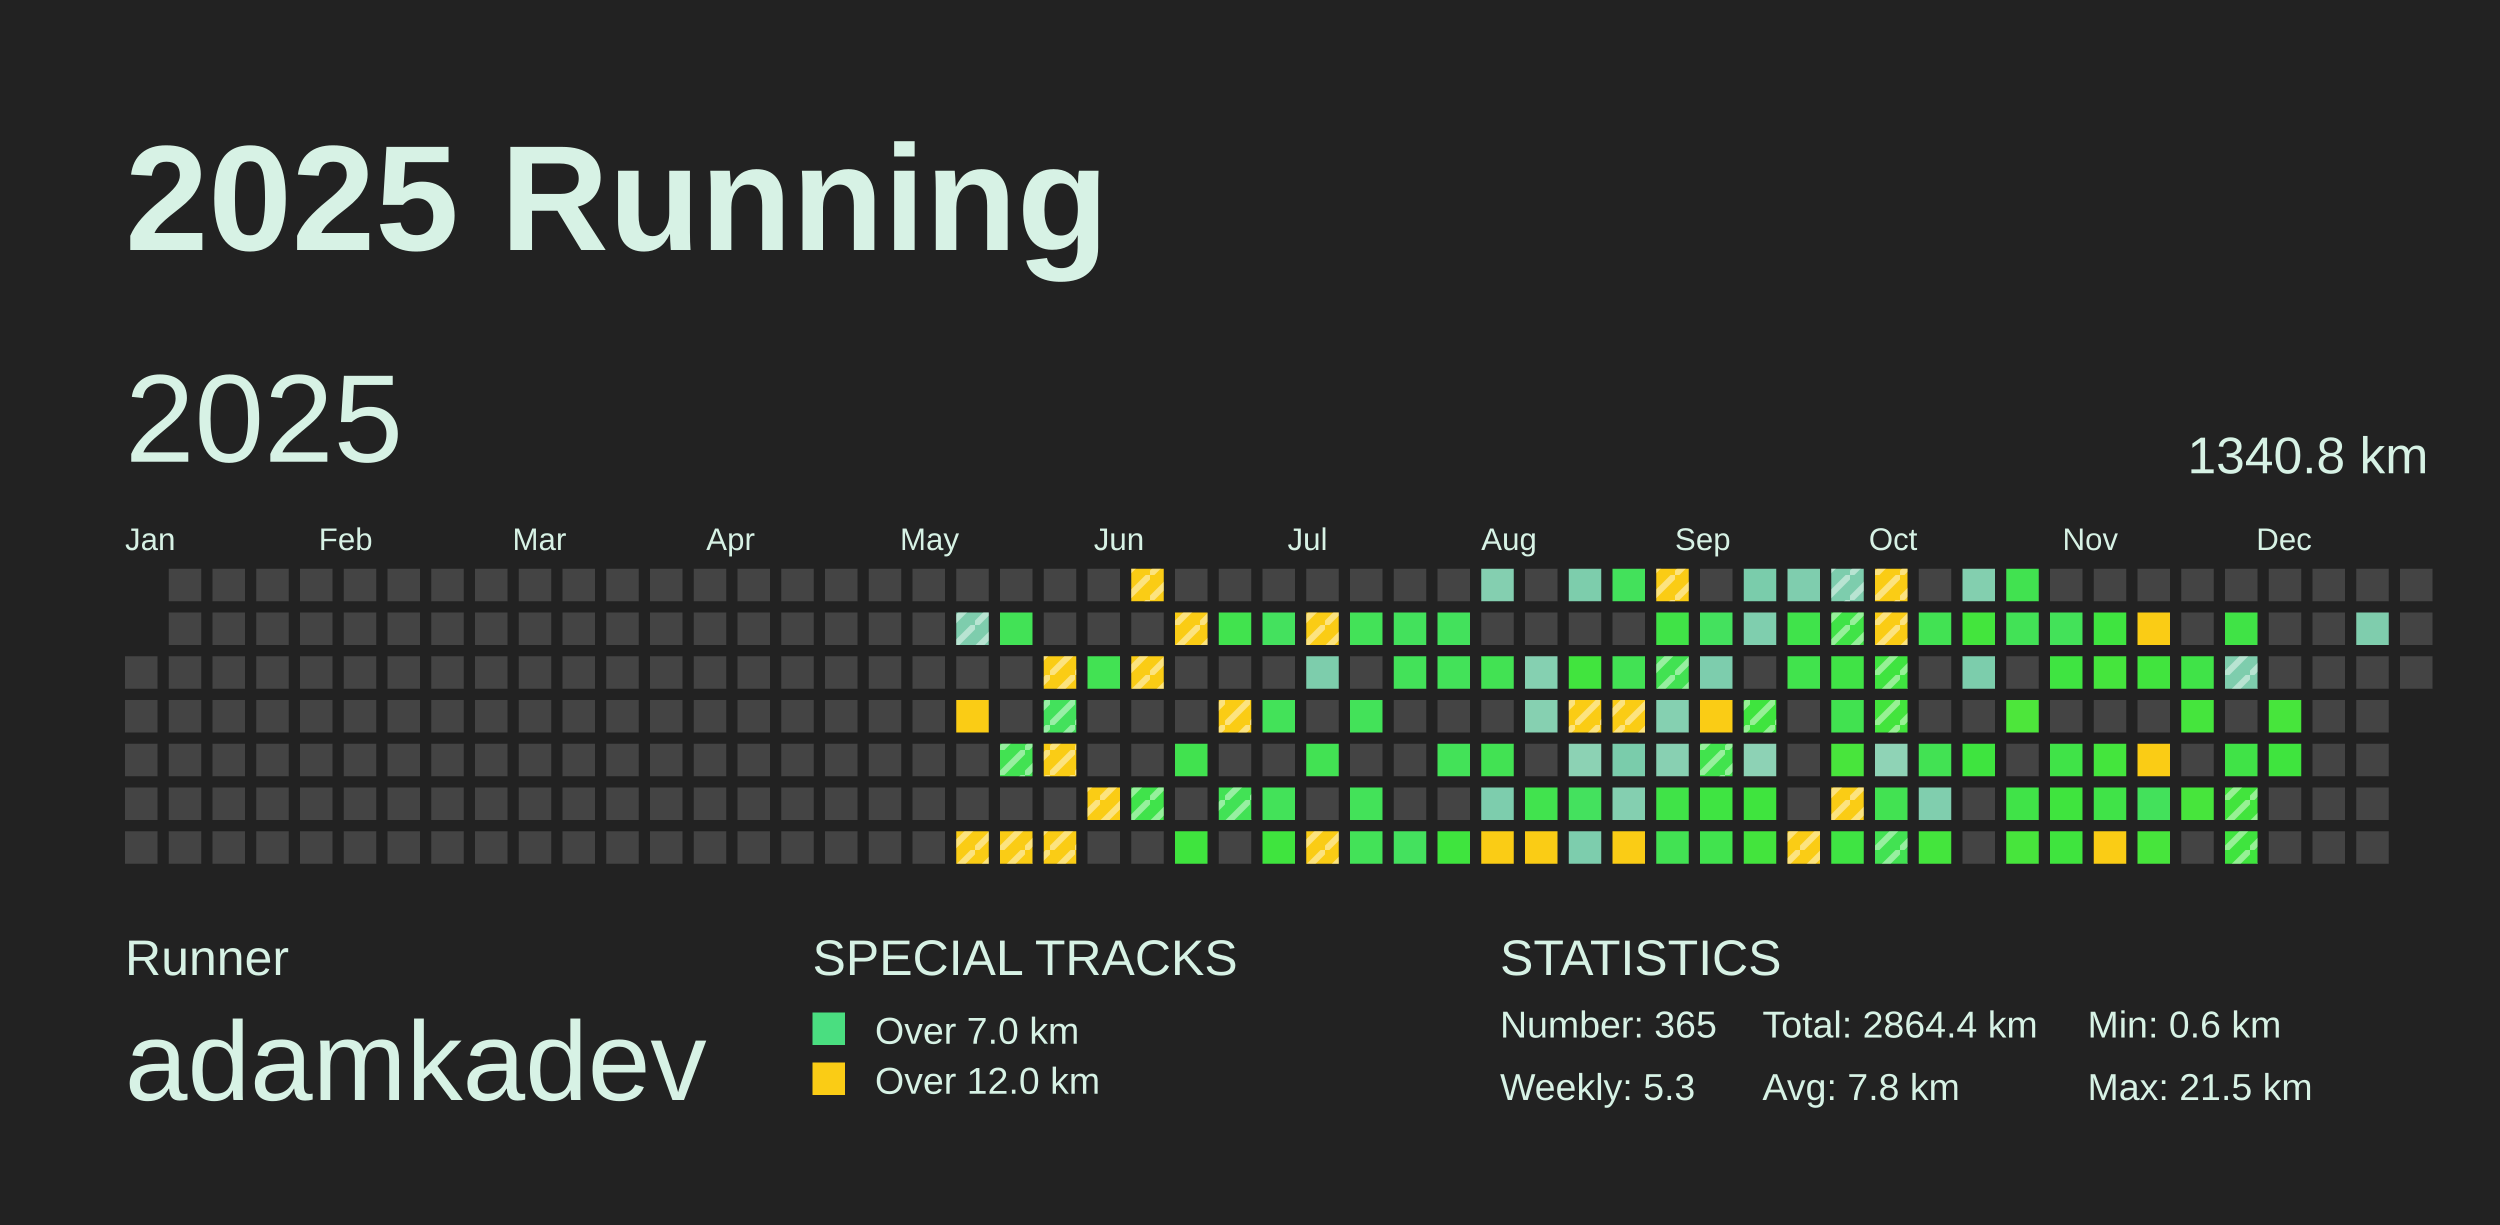
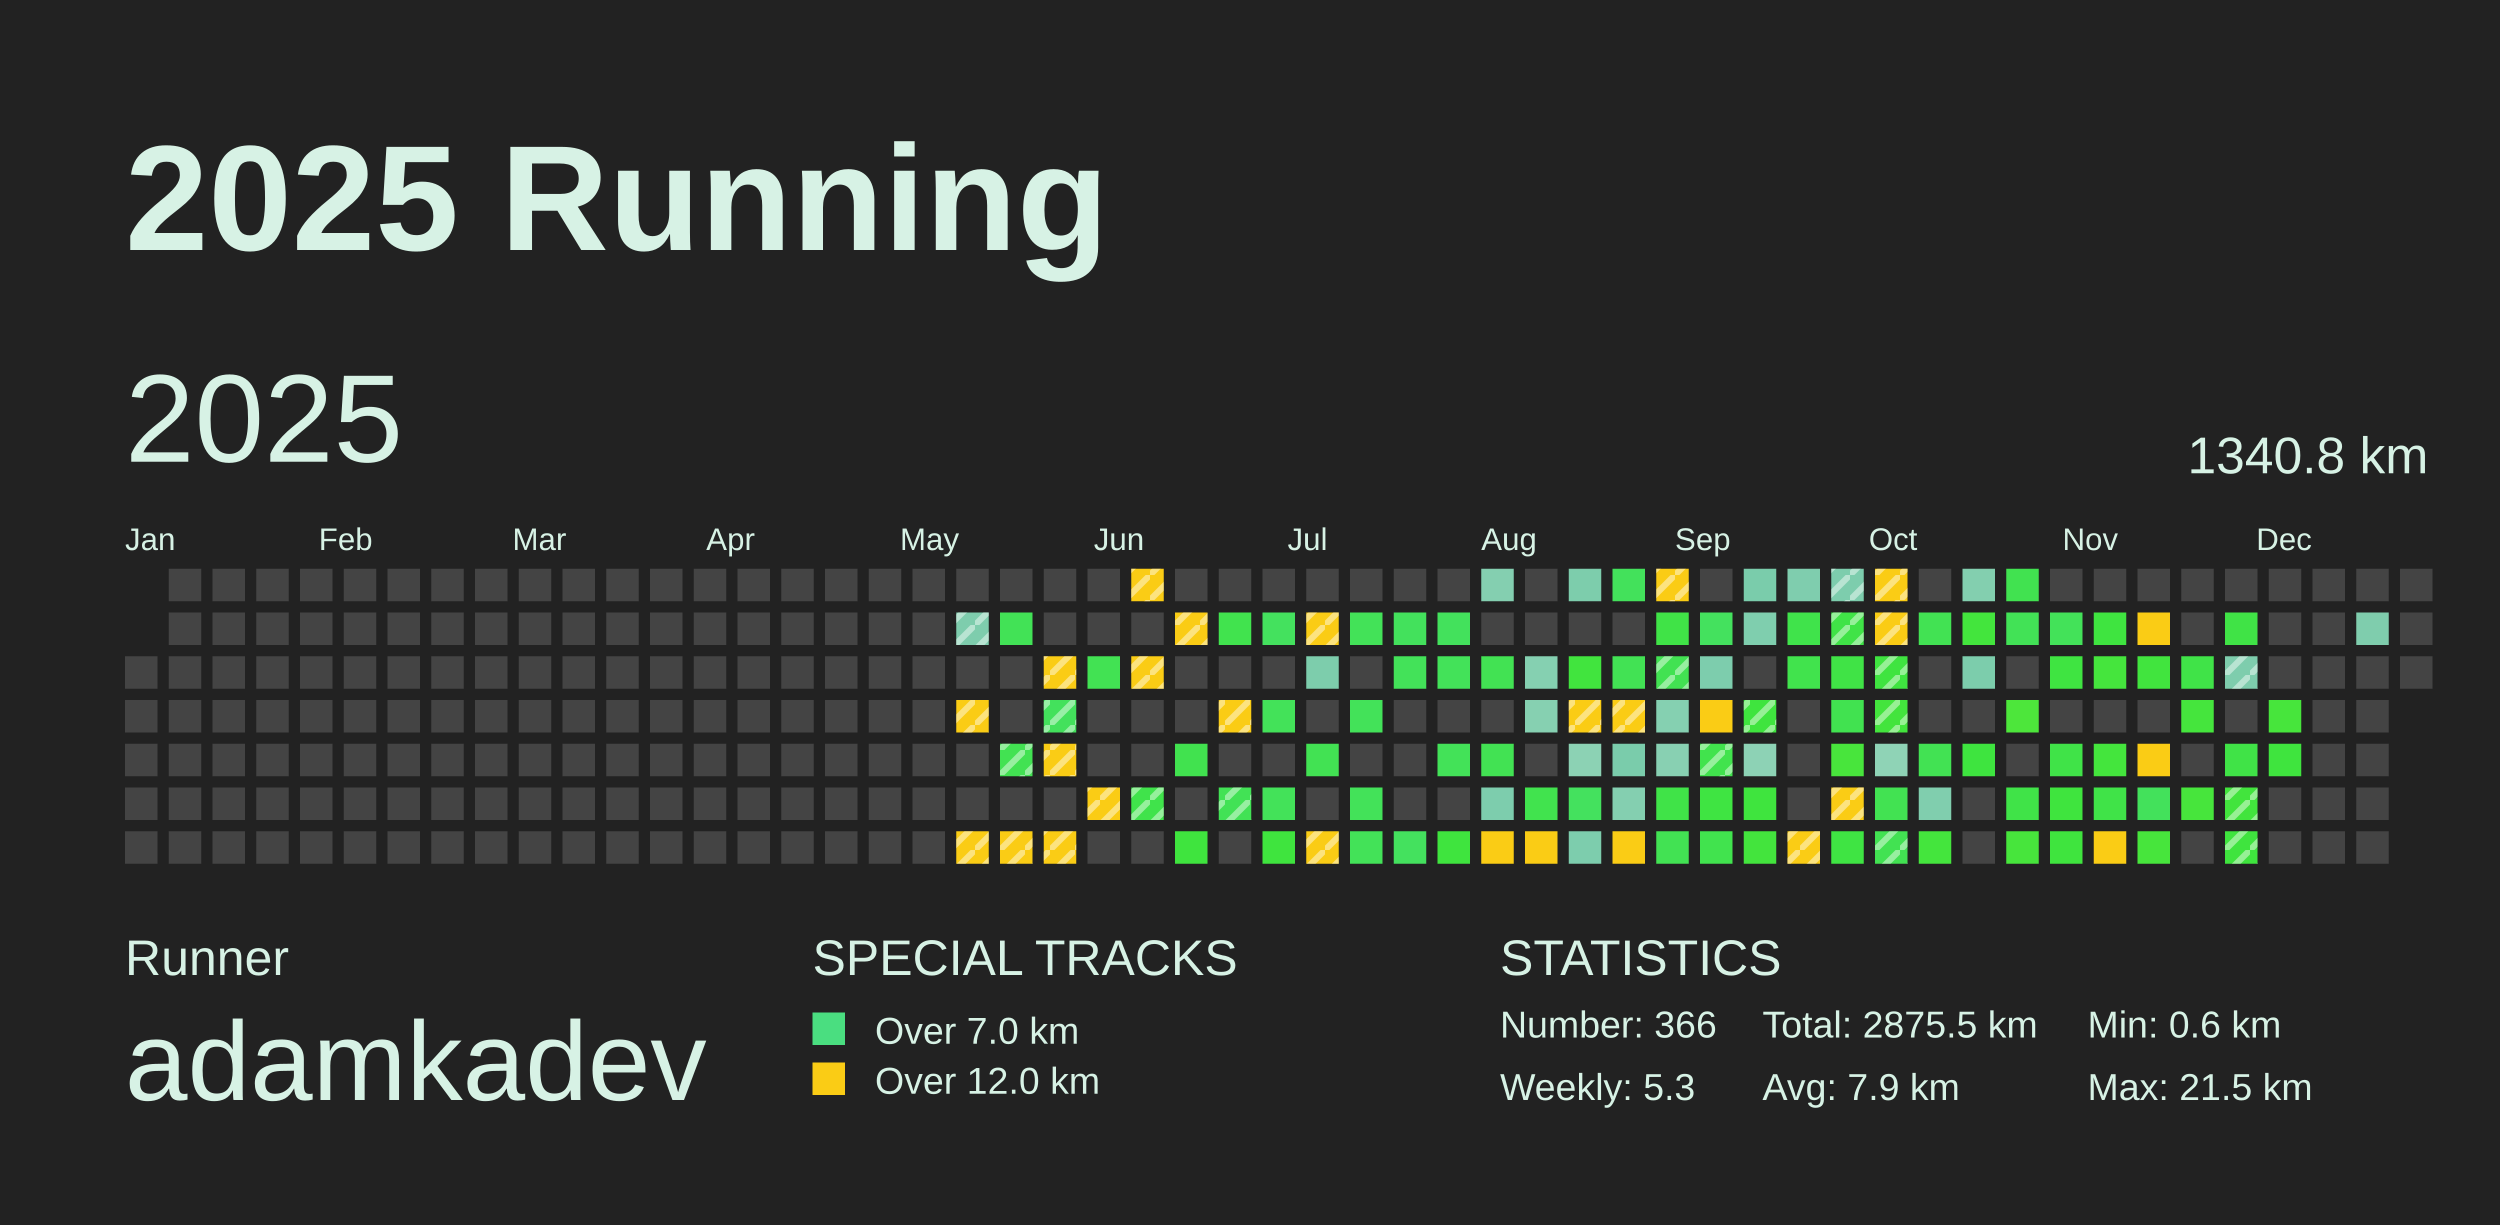
<svg xmlns="http://www.w3.org/2000/svg" baseProfile="full" height="98mm" version="1.1" viewBox="0,0,200,98" width="200mm">
  <defs>
    <pattern height="2" id="indoor-stripe" patternUnits="userSpaceOnUse" width="2">
      <line stroke="white" stroke-opacity="0.45" stroke-width="0.5" x1="0" x2="2" y1="2" y2="0" />
    </pattern>
  </defs>
  <rect fill="#222222" height="98" width="200" x="0" y="0" />
  <text fill="#D7F2E5" style="font-size:12px; font-family:Arial; font-weight:bold;" x="10" y="20">2025 Running</text>
  <text fill="#D7F2E5" style="font-size:4px; font-family:Arial" x="10" y="78">Runner</text>
  <text fill="#D7F2E5" style="font-size:9px; font-family:Arial" x="10" y="88">adamkadev</text>
  <text fill="#D7F2E5" style="font-size:4px; font-family:Arial" x="65" y="78">SPECIAL TRACKS</text>
  <rect fill="#4ADE80" height="2.6" width="2.6" x="65" y="81" />
  <text fill="#D7F2E5" style="font-size:3px; font-family:Arial" x="70" y="83.5">Over 7.0 km</text>
  <rect fill="#FACC15" height="2.6" width="2.6" x="65" y="85" />
  <text fill="#D7F2E5" style="font-size:3px; font-family:Arial" x="70" y="87.5">Over 12.0 km</text>
  <text fill="#D7F2E5" style="font-size:4px; font-family:Arial" x="120" y="78">STATISTICS</text>
-   <text fill="#D7F2E5" style="font-size:3px; font-family:Arial" x="120" y="83">Number: 365</text>
+   <text fill="#D7F2E5" style="font-size:3px; font-family:Arial" x="120" y="83">Number: 366</text>
  <text fill="#D7F2E5" style="font-size:3px; font-family:Arial" x="120" y="88">Weekly: 5.3</text>
-   <text fill="#D7F2E5" style="font-size:3px; font-family:Arial" x="141" y="83">Total: 2864.4 km</text>
-   <text fill="#D7F2E5" style="font-size:3px; font-family:Arial" x="141" y="88">Avg: 7.8 km</text>
+   <text fill="#D7F2E5" style="font-size:3px; font-family:Arial" x="141" y="83">Total: 2875.5 km</text>
+   <text fill="#D7F2E5" style="font-size:3px; font-family:Arial" x="141" y="88">Avg: 7.9 km</text>
  <text fill="#D7F2E5" style="font-size:3px; font-family:Arial" x="167" y="83">Min: 0.6 km</text>
  <text fill="#D7F2E5" style="font-size:3px; font-family:Arial" x="167" y="88">Max: 21.5 km</text>
  <text dominant-baseline="hanging" fill="#D7F2E5" style="font-size:10.0px; font-family:Arial;" x="10" y="30">2025</text>
  <text dominant-baseline="hanging" fill="#D7F2E5" style="font-size:4.125px; font-family:Arial;" x="175" y="35">1340.8 km</text>
  <text fill="#D7F2E5" style="font-size:2.5px; font-family:Arial" x="10.0" y="44">Jan</text>
  <text fill="#D7F2E5" style="font-size:2.5px; font-family:Arial" x="25.5" y="44">Feb</text>
  <text fill="#D7F2E5" style="font-size:2.5px; font-family:Arial" x="41.0" y="44">Mar</text>
  <text fill="#D7F2E5" style="font-size:2.5px; font-family:Arial" x="56.5" y="44">Apr</text>
  <text fill="#D7F2E5" style="font-size:2.5px; font-family:Arial" x="72.0" y="44">May</text>
  <text fill="#D7F2E5" style="font-size:2.5px; font-family:Arial" x="87.5" y="44">Jun</text>
  <text fill="#D7F2E5" style="font-size:2.5px; font-family:Arial" x="103.0" y="44">Jul</text>
  <text fill="#D7F2E5" style="font-size:2.5px; font-family:Arial" x="118.5" y="44">Aug</text>
  <text fill="#D7F2E5" style="font-size:2.5px; font-family:Arial" x="134.0" y="44">Sep</text>
  <text fill="#D7F2E5" style="font-size:2.5px; font-family:Arial" x="149.5" y="44">Oct</text>
  <text fill="#D7F2E5" style="font-size:2.5px; font-family:Arial" x="165.0" y="44">Nov</text>
  <text fill="#D7F2E5" style="font-size:2.5px; font-family:Arial" x="180.5" y="44">Dec</text>
  <rect fill="#444444" height="2.6" width="2.6" x="10.0" y="52.5" />
  <rect fill="#444444" height="2.6" width="2.6" x="10.0" y="56.0" />
  <rect fill="#444444" height="2.6" width="2.6" x="10.0" y="59.5" />
  <rect fill="#444444" height="2.6" width="2.6" x="10.0" y="63.0" />
  <rect fill="#444444" height="2.6" width="2.6" x="10.0" y="66.5" />
  <rect fill="#444444" height="2.6" width="2.6" x="13.5" y="45.5" />
  <rect fill="#444444" height="2.6" width="2.6" x="13.5" y="49.0" />
  <rect fill="#444444" height="2.6" width="2.6" x="13.5" y="52.5" />
  <rect fill="#444444" height="2.6" width="2.6" x="13.5" y="56.0" />
  <rect fill="#444444" height="2.6" width="2.6" x="13.5" y="59.5" />
  <rect fill="#444444" height="2.6" width="2.6" x="13.5" y="63.0" />
  <rect fill="#444444" height="2.6" width="2.6" x="13.5" y="66.5" />
  <rect fill="#444444" height="2.6" width="2.6" x="17.0" y="45.5" />
  <rect fill="#444444" height="2.6" width="2.6" x="17.0" y="49.0" />
  <rect fill="#444444" height="2.6" width="2.6" x="17.0" y="52.5" />
  <rect fill="#444444" height="2.6" width="2.6" x="17.0" y="56.0" />
  <rect fill="#444444" height="2.6" width="2.6" x="17.0" y="59.5" />
  <rect fill="#444444" height="2.6" width="2.6" x="17.0" y="63.0" />
  <rect fill="#444444" height="2.6" width="2.6" x="17.0" y="66.5" />
  <rect fill="#444444" height="2.6" width="2.6" x="20.5" y="45.5" />
  <rect fill="#444444" height="2.6" width="2.6" x="20.5" y="49.0" />
  <rect fill="#444444" height="2.6" width="2.6" x="20.5" y="52.5" />
  <rect fill="#444444" height="2.6" width="2.6" x="20.5" y="56.0" />
  <rect fill="#444444" height="2.6" width="2.6" x="20.5" y="59.5" />
  <rect fill="#444444" height="2.6" width="2.6" x="20.5" y="63.0" />
  <rect fill="#444444" height="2.6" width="2.6" x="20.5" y="66.5" />
  <rect fill="#444444" height="2.6" width="2.6" x="24.0" y="45.5" />
  <rect fill="#444444" height="2.6" width="2.6" x="24.0" y="49.0" />
  <rect fill="#444444" height="2.6" width="2.6" x="24.0" y="52.5" />
  <rect fill="#444444" height="2.6" width="2.6" x="24.0" y="56.0" />
  <rect fill="#444444" height="2.6" width="2.6" x="24.0" y="59.5" />
  <rect fill="#444444" height="2.6" width="2.6" x="24.0" y="63.0" />
  <rect fill="#444444" height="2.6" width="2.6" x="24.0" y="66.5" />
  <rect fill="#444444" height="2.6" width="2.6" x="27.5" y="45.5" />
  <rect fill="#444444" height="2.6" width="2.6" x="27.5" y="49.0" />
  <rect fill="#444444" height="2.6" width="2.6" x="27.5" y="52.5" />
  <rect fill="#444444" height="2.6" width="2.6" x="27.5" y="56.0" />
  <rect fill="#444444" height="2.6" width="2.6" x="27.5" y="59.5" />
  <rect fill="#444444" height="2.6" width="2.6" x="27.5" y="63.0" />
  <rect fill="#444444" height="2.6" width="2.6" x="27.5" y="66.5" />
  <rect fill="#444444" height="2.6" width="2.6" x="31.0" y="45.5" />
  <rect fill="#444444" height="2.6" width="2.6" x="31.0" y="49.0" />
  <rect fill="#444444" height="2.6" width="2.6" x="31.0" y="52.5" />
  <rect fill="#444444" height="2.6" width="2.6" x="31.0" y="56.0" />
  <rect fill="#444444" height="2.6" width="2.6" x="31.0" y="59.5" />
  <rect fill="#444444" height="2.6" width="2.6" x="31.0" y="63.0" />
  <rect fill="#444444" height="2.6" width="2.6" x="31.0" y="66.5" />
  <rect fill="#444444" height="2.6" width="2.6" x="34.5" y="45.5" />
  <rect fill="#444444" height="2.6" width="2.6" x="34.5" y="49.0" />
  <rect fill="#444444" height="2.6" width="2.6" x="34.5" y="52.5" />
  <rect fill="#444444" height="2.6" width="2.6" x="34.5" y="56.0" />
  <rect fill="#444444" height="2.6" width="2.6" x="34.5" y="59.5" />
  <rect fill="#444444" height="2.6" width="2.6" x="34.5" y="63.0" />
  <rect fill="#444444" height="2.6" width="2.6" x="34.5" y="66.5" />
  <rect fill="#444444" height="2.6" width="2.6" x="38.0" y="45.5" />
  <rect fill="#444444" height="2.6" width="2.6" x="38.0" y="49.0" />
  <rect fill="#444444" height="2.6" width="2.6" x="38.0" y="52.5" />
  <rect fill="#444444" height="2.6" width="2.6" x="38.0" y="56.0" />
  <rect fill="#444444" height="2.6" width="2.6" x="38.0" y="59.5" />
  <rect fill="#444444" height="2.6" width="2.6" x="38.0" y="63.0" />
  <rect fill="#444444" height="2.6" width="2.6" x="38.0" y="66.5" />
  <rect fill="#444444" height="2.6" width="2.6" x="41.5" y="45.5" />
  <rect fill="#444444" height="2.6" width="2.6" x="41.5" y="49.0" />
  <rect fill="#444444" height="2.6" width="2.6" x="41.5" y="52.5" />
  <rect fill="#444444" height="2.6" width="2.6" x="41.5" y="56.0" />
  <rect fill="#444444" height="2.6" width="2.6" x="41.5" y="59.5" />
  <rect fill="#444444" height="2.6" width="2.6" x="41.5" y="63.0" />
  <rect fill="#444444" height="2.6" width="2.6" x="41.5" y="66.5" />
  <rect fill="#444444" height="2.6" width="2.6" x="45.0" y="45.5" />
  <rect fill="#444444" height="2.6" width="2.6" x="45.0" y="49.0" />
  <rect fill="#444444" height="2.6" width="2.6" x="45.0" y="52.5" />
  <rect fill="#444444" height="2.6" width="2.6" x="45.0" y="56.0" />
  <rect fill="#444444" height="2.6" width="2.6" x="45.0" y="59.5" />
  <rect fill="#444444" height="2.6" width="2.6" x="45.0" y="63.0" />
  <rect fill="#444444" height="2.6" width="2.6" x="45.0" y="66.5" />
  <rect fill="#444444" height="2.6" width="2.6" x="48.5" y="45.5" />
  <rect fill="#444444" height="2.6" width="2.6" x="48.5" y="49.0" />
  <rect fill="#444444" height="2.6" width="2.6" x="48.5" y="52.5" />
  <rect fill="#444444" height="2.6" width="2.6" x="48.5" y="56.0" />
  <rect fill="#444444" height="2.6" width="2.6" x="48.5" y="59.5" />
  <rect fill="#444444" height="2.6" width="2.6" x="48.5" y="63.0" />
  <rect fill="#444444" height="2.6" width="2.6" x="48.5" y="66.5" />
  <rect fill="#444444" height="2.6" width="2.6" x="52.0" y="45.5" />
  <rect fill="#444444" height="2.6" width="2.6" x="52.0" y="49.0" />
  <rect fill="#444444" height="2.6" width="2.6" x="52.0" y="52.5" />
  <rect fill="#444444" height="2.6" width="2.6" x="52.0" y="56.0" />
  <rect fill="#444444" height="2.6" width="2.6" x="52.0" y="59.5" />
  <rect fill="#444444" height="2.6" width="2.6" x="52.0" y="63.0" />
  <rect fill="#444444" height="2.6" width="2.6" x="52.0" y="66.5" />
  <rect fill="#444444" height="2.6" width="2.6" x="55.5" y="45.5" />
  <rect fill="#444444" height="2.6" width="2.6" x="55.5" y="49.0" />
  <rect fill="#444444" height="2.6" width="2.6" x="55.5" y="52.5" />
  <rect fill="#444444" height="2.6" width="2.6" x="55.5" y="56.0" />
  <rect fill="#444444" height="2.6" width="2.6" x="55.5" y="59.5" />
  <rect fill="#444444" height="2.6" width="2.6" x="55.5" y="63.0" />
  <rect fill="#444444" height="2.6" width="2.6" x="55.5" y="66.5" />
  <rect fill="#444444" height="2.6" width="2.6" x="59.0" y="45.5" />
  <rect fill="#444444" height="2.6" width="2.6" x="59.0" y="49.0" />
  <rect fill="#444444" height="2.6" width="2.6" x="59.0" y="52.5" />
  <rect fill="#444444" height="2.6" width="2.6" x="59.0" y="56.0" />
  <rect fill="#444444" height="2.6" width="2.6" x="59.0" y="59.5" />
  <rect fill="#444444" height="2.6" width="2.6" x="59.0" y="63.0" />
  <rect fill="#444444" height="2.6" width="2.6" x="59.0" y="66.5" />
  <rect fill="#444444" height="2.6" width="2.6" x="62.5" y="45.5" />
  <rect fill="#444444" height="2.6" width="2.6" x="62.5" y="49.0" />
  <rect fill="#444444" height="2.6" width="2.6" x="62.5" y="52.5" />
  <rect fill="#444444" height="2.6" width="2.6" x="62.5" y="56.0" />
  <rect fill="#444444" height="2.6" width="2.6" x="62.5" y="59.5" />
  <rect fill="#444444" height="2.6" width="2.6" x="62.5" y="63.0" />
  <rect fill="#444444" height="2.6" width="2.6" x="62.5" y="66.5" />
  <rect fill="#444444" height="2.6" width="2.6" x="66.0" y="45.5" />
  <rect fill="#444444" height="2.6" width="2.6" x="66.0" y="49.0" />
  <rect fill="#444444" height="2.6" width="2.6" x="66.0" y="52.5" />
  <rect fill="#444444" height="2.6" width="2.6" x="66.0" y="56.0" />
  <rect fill="#444444" height="2.6" width="2.6" x="66.0" y="59.5" />
  <rect fill="#444444" height="2.6" width="2.6" x="66.0" y="63.0" />
  <rect fill="#444444" height="2.6" width="2.6" x="66.0" y="66.5" />
  <rect fill="#444444" height="2.6" width="2.6" x="69.5" y="45.5" />
  <rect fill="#444444" height="2.6" width="2.6" x="69.5" y="49.0" />
  <rect fill="#444444" height="2.6" width="2.6" x="69.5" y="52.5" />
  <rect fill="#444444" height="2.6" width="2.6" x="69.5" y="56.0" />
  <rect fill="#444444" height="2.6" width="2.6" x="69.5" y="59.5" />
  <rect fill="#444444" height="2.6" width="2.6" x="69.5" y="63.0" />
  <rect fill="#444444" height="2.6" width="2.6" x="69.5" y="66.5" />
  <rect fill="#444444" height="2.6" width="2.6" x="73.0" y="45.5" />
  <rect fill="#444444" height="2.6" width="2.6" x="73.0" y="49.0" />
  <rect fill="#444444" height="2.6" width="2.6" x="73.0" y="52.5" />
  <rect fill="#444444" height="2.6" width="2.6" x="73.0" y="56.0" />
  <rect fill="#444444" height="2.6" width="2.6" x="73.0" y="59.5" />
  <rect fill="#444444" height="2.6" width="2.6" x="73.0" y="63.0" />
  <rect fill="#444444" height="2.6" width="2.6" x="73.0" y="66.5" />
  <rect fill="#444444" height="2.6" width="2.6" x="76.5" y="45.5" />
  <rect fill="#7ecdad" height="2.6" width="2.6" x="76.5" y="49.0" />
  <rect fill="url(#indoor-stripe)" height="2.6" style="pointer-events: none;" width="2.6" x="76.5" y="49.0" />
  <rect fill="#444444" height="2.6" width="2.6" x="76.5" y="52.5" />
  <rect fill="#FACC15" height="2.6" width="2.6" x="76.5" y="56.0" />
+   <rect fill="url(#indoor-stripe)" height="2.6" style="pointer-events: none;" width="2.6" x="76.5" y="56.0" />
  <rect fill="#444444" height="2.6" width="2.6" x="76.5" y="59.5" />
  <rect fill="#444444" height="2.6" width="2.6" x="76.5" y="63.0" />
  <rect fill="#FACC15" height="2.6" width="2.6" x="76.5" y="66.5" />
  <rect fill="url(#indoor-stripe)" height="2.6" style="pointer-events: none;" width="2.6" x="76.5" y="66.5" />
  <rect fill="#444444" height="2.6" width="2.6" x="80.0" y="45.5" />
  <rect fill="#42e256" height="2.6" width="2.6" x="80.0" y="49.0" />
  <rect fill="#444444" height="2.6" width="2.6" x="80.0" y="52.5" />
  <rect fill="#444444" height="2.6" width="2.6" x="80.0" y="56.0" />
  <rect fill="#42e252" height="2.6" width="2.6" x="80.0" y="59.5" />
  <rect fill="url(#indoor-stripe)" height="2.6" style="pointer-events: none;" width="2.6" x="80.0" y="59.5" />
  <rect fill="#444444" height="2.6" width="2.6" x="80.0" y="63.0" />
  <rect fill="#FACC15" height="2.6" width="2.6" x="80.0" y="66.5" />
  <rect fill="url(#indoor-stripe)" height="2.6" style="pointer-events: none;" width="2.6" x="80.0" y="66.5" />
  <rect fill="#444444" height="2.6" width="2.6" x="83.5" y="45.5" />
  <rect fill="#444444" height="2.6" width="2.6" x="83.5" y="49.0" />
  <rect fill="#FACC15" height="2.6" width="2.6" x="83.5" y="52.5" />
  <rect fill="url(#indoor-stripe)" height="2.6" style="pointer-events: none;" width="2.6" x="83.5" y="52.5" />
  <rect fill="#43e15c" height="2.6" width="2.6" x="83.5" y="56.0" />
  <rect fill="url(#indoor-stripe)" height="2.6" style="pointer-events: none;" width="2.6" x="83.5" y="56.0" />
  <rect fill="#FACC15" height="2.6" width="2.6" x="83.5" y="59.5" />
  <rect fill="url(#indoor-stripe)" height="2.6" style="pointer-events: none;" width="2.6" x="83.5" y="59.5" />
  <rect fill="#444444" height="2.6" width="2.6" x="83.5" y="63.0" />
  <rect fill="#FACC15" height="2.6" width="2.6" x="83.5" y="66.5" />
  <rect fill="url(#indoor-stripe)" height="2.6" style="pointer-events: none;" width="2.6" x="83.5" y="66.5" />
  <rect fill="#444444" height="2.6" width="2.6" x="87.0" y="45.5" />
  <rect fill="#444444" height="2.6" width="2.6" x="87.0" y="49.0" />
  <rect fill="#42e253" height="2.6" width="2.6" x="87.0" y="52.5" />
  <rect fill="#444444" height="2.6" width="2.6" x="87.0" y="56.0" />
  <rect fill="#444444" height="2.6" width="2.6" x="87.0" y="59.5" />
  <rect fill="#FACC15" height="2.6" width="2.6" x="87.0" y="63.0" />
  <rect fill="url(#indoor-stripe)" height="2.6" style="pointer-events: none;" width="2.6" x="87.0" y="63.0" />
  <rect fill="#444444" height="2.6" width="2.6" x="87.0" y="66.5" />
  <rect fill="#FACC15" height="2.6" width="2.6" x="90.5" y="45.5" />
  <rect fill="url(#indoor-stripe)" height="2.6" style="pointer-events: none;" width="2.6" x="90.5" y="45.5" />
  <rect fill="#444444" height="2.6" width="2.6" x="90.5" y="49.0" />
  <rect fill="#FACC15" height="2.6" width="2.6" x="90.5" y="52.5" />
  <rect fill="url(#indoor-stripe)" height="2.6" style="pointer-events: none;" width="2.6" x="90.5" y="52.5" />
  <rect fill="#444444" height="2.6" width="2.6" x="90.5" y="56.0" />
  <rect fill="#444444" height="2.6" width="2.6" x="90.5" y="59.5" />
  <rect fill="#40e34b" height="2.6" width="2.6" x="90.5" y="63.0" />
  <rect fill="url(#indoor-stripe)" height="2.6" style="pointer-events: none;" width="2.6" x="90.5" y="63.0" />
  <rect fill="#444444" height="2.6" width="2.6" x="90.5" y="66.5" />
  <rect fill="#444444" height="2.6" width="2.6" x="94.0" y="45.5" />
  <rect fill="#FACC15" height="2.6" width="2.6" x="94.0" y="49.0" />
  <rect fill="url(#indoor-stripe)" height="2.6" style="pointer-events: none;" width="2.6" x="94.0" y="49.0" />
  <rect fill="#444444" height="2.6" width="2.6" x="94.0" y="52.5" />
  <rect fill="#444444" height="2.6" width="2.6" x="94.0" y="56.0" />
  <rect fill="#41e24f" height="2.6" width="2.6" x="94.0" y="59.5" />
  <rect fill="#444444" height="2.6" width="2.6" x="94.0" y="63.0" />
  <rect fill="#3fe43e" height="2.6" width="2.6" x="94.0" y="66.5" />
  <rect fill="#444444" height="2.6" width="2.6" x="97.5" y="45.5" />
  <rect fill="#41e34e" height="2.6" width="2.6" x="97.5" y="49.0" />
  <rect fill="#444444" height="2.6" width="2.6" x="97.5" y="52.5" />
  <rect fill="#FACC15" height="2.6" width="2.6" x="97.5" y="56.0" />
  <rect fill="url(#indoor-stripe)" height="2.6" style="pointer-events: none;" width="2.6" x="97.5" y="56.0" />
  <rect fill="#444444" height="2.6" width="2.6" x="97.5" y="59.5" />
  <rect fill="#42e255" height="2.6" width="2.6" x="97.5" y="63.0" />
  <rect fill="url(#indoor-stripe)" height="2.6" style="pointer-events: none;" width="2.6" x="97.5" y="63.0" />
  <rect fill="#444444" height="2.6" width="2.6" x="97.5" y="66.5" />
  <rect fill="#444444" height="2.6" width="2.6" x="101.0" y="45.5" />
  <rect fill="#44e15e" height="2.6" width="2.6" x="101.0" y="49.0" />
  <rect fill="#444444" height="2.6" width="2.6" x="101.0" y="52.5" />
  <rect fill="#43e259" height="2.6" width="2.6" x="101.0" y="56.0" />
  <rect fill="#444444" height="2.6" width="2.6" x="101.0" y="59.5" />
  <rect fill="#43e259" height="2.6" width="2.6" x="101.0" y="63.0" />
  <rect fill="#3fe43e" height="2.6" width="2.6" x="101.0" y="66.5" />
  <rect fill="#444444" height="2.6" width="2.6" x="104.5" y="45.5" />
  <rect fill="#FACC15" height="2.6" width="2.6" x="104.5" y="49.0" />
  <rect fill="url(#indoor-stripe)" height="2.6" style="pointer-events: none;" width="2.6" x="104.5" y="49.0" />
  <rect fill="#7dcdac" height="2.6" width="2.6" x="104.5" y="52.5" />
  <rect fill="#444444" height="2.6" width="2.6" x="104.5" y="56.0" />
  <rect fill="#42e253" height="2.6" width="2.6" x="104.5" y="59.5" />
  <rect fill="#444444" height="2.6" width="2.6" x="104.5" y="63.0" />
  <rect fill="#FACC15" height="2.6" width="2.6" x="104.5" y="66.5" />
  <rect fill="url(#indoor-stripe)" height="2.6" style="pointer-events: none;" width="2.6" x="104.5" y="66.5" />
  <rect fill="#444444" height="2.6" width="2.6" x="108.0" y="45.5" />
  <rect fill="#43e258" height="2.6" width="2.6" x="108.0" y="49.0" />
  <rect fill="#444444" height="2.6" width="2.6" x="108.0" y="52.5" />
  <rect fill="#43e259" height="2.6" width="2.6" x="108.0" y="56.0" />
  <rect fill="#444444" height="2.6" width="2.6" x="108.0" y="59.5" />
  <rect fill="#43e259" height="2.6" width="2.6" x="108.0" y="63.0" />
  <rect fill="#43e258" height="2.6" width="2.6" x="108.0" y="66.5" />
  <rect fill="#444444" height="2.6" width="2.6" x="111.5" y="45.5" />
  <rect fill="#43e15c" height="2.6" width="2.6" x="111.5" y="49.0" />
  <rect fill="#43e259" height="2.6" width="2.6" x="111.5" y="52.5" />
  <rect fill="#444444" height="2.6" width="2.6" x="111.5" y="56.0" />
  <rect fill="#444444" height="2.6" width="2.6" x="111.5" y="59.5" />
  <rect fill="#444444" height="2.6" width="2.6" x="111.5" y="63.0" />
  <rect fill="#44e15e" height="2.6" width="2.6" x="111.5" y="66.5" />
  <rect fill="#444444" height="2.6" width="2.6" x="115.0" y="45.5" />
  <rect fill="#43e15c" height="2.6" width="2.6" x="115.0" y="49.0" />
  <rect fill="#43e259" height="2.6" width="2.6" x="115.0" y="52.5" />
  <rect fill="#444444" height="2.6" width="2.6" x="115.0" y="56.0" />
  <rect fill="#43e258" height="2.6" width="2.6" x="115.0" y="59.5" />
  <rect fill="#444444" height="2.6" width="2.6" x="115.0" y="63.0" />
  <rect fill="#3fe43e" height="2.6" width="2.6" x="115.0" y="66.5" />
  <rect fill="#84cfb0" height="2.6" width="2.6" x="118.5" y="45.5" />
  <rect fill="#444444" height="2.6" width="2.6" x="118.5" y="49.0" />
  <rect fill="#42e253" height="2.6" width="2.6" x="118.5" y="52.5" />
  <rect fill="#444444" height="2.6" width="2.6" x="118.5" y="56.0" />
  <rect fill="#42e253" height="2.6" width="2.6" x="118.5" y="59.5" />
  <rect fill="#7dcdad" height="2.6" width="2.6" x="118.5" y="63.0" />
  <rect fill="#FACC15" height="2.6" width="2.6" x="118.5" y="66.5" />
  <rect fill="#444444" height="2.6" width="2.6" x="122.0" y="45.5" />
  <rect fill="#444444" height="2.6" width="2.6" x="122.0" y="49.0" />
  <rect fill="#85d0b1" height="2.6" width="2.6" x="122.0" y="52.5" />
  <rect fill="#86d0b1" height="2.6" width="2.6" x="122.0" y="56.0" />
  <rect fill="#444444" height="2.6" width="2.6" x="122.0" y="59.5" />
  <rect fill="#41e34e" height="2.6" width="2.6" x="122.0" y="63.0" />
  <rect fill="#FACC15" height="2.6" width="2.6" x="122.0" y="66.5" />
  <rect fill="#7dcdac" height="2.6" width="2.6" x="125.5" y="45.5" />
  <rect fill="#444444" height="2.6" width="2.6" x="125.5" y="49.0" />
  <rect fill="#41e43e" height="2.6" width="2.6" x="125.5" y="52.5" />
  <rect fill="#FACC15" height="2.6" width="2.6" x="125.5" y="56.0" />
  <rect fill="url(#indoor-stripe)" height="2.6" style="pointer-events: none;" width="2.6" x="125.5" y="56.0" />
  <rect fill="#8cd2b4" height="2.6" width="2.6" x="125.5" y="59.5" />
  <rect fill="#44e15e" height="2.6" width="2.6" x="125.5" y="63.0" />
  <rect fill="#7dcdad" height="2.6" width="2.6" x="125.5" y="66.5" />
  <rect fill="#43e15b" height="2.6" width="2.6" x="129.0" y="45.5" />
  <rect fill="#444444" height="2.6" width="2.6" x="129.0" y="49.0" />
  <rect fill="#42e254" height="2.6" width="2.6" x="129.0" y="52.5" />
  <rect fill="#FACC15" height="2.6" width="2.6" x="129.0" y="56.0" />
  <rect fill="url(#indoor-stripe)" height="2.6" style="pointer-events: none;" width="2.6" x="129.0" y="56.0" />
  <rect fill="#7accab" height="2.6" width="2.6" x="129.0" y="59.5" />
  <rect fill="#84cfb0" height="2.6" width="2.6" x="129.0" y="63.0" />
  <rect fill="#FACC15" height="2.6" width="2.6" x="129.0" y="66.5" />
  <rect fill="#FACC15" height="2.6" width="2.6" x="132.5" y="45.5" />
  <rect fill="url(#indoor-stripe)" height="2.6" style="pointer-events: none;" width="2.6" x="132.5" y="45.5" />
  <rect fill="#40e347" height="2.6" width="2.6" x="132.5" y="49.0" />
  <rect fill="#42e252" height="2.6" width="2.6" x="132.5" y="52.5" />
  <rect fill="url(#indoor-stripe)" height="2.6" style="pointer-events: none;" width="2.6" x="132.5" y="52.5" />
  <rect fill="#85d0b1" height="2.6" width="2.6" x="132.5" y="56.0" />
  <rect fill="#88d0b2" height="2.6" width="2.6" x="132.5" y="59.5" />
  <rect fill="#40e348" height="2.6" width="2.6" x="132.5" y="63.0" />
  <rect fill="#42e253" height="2.6" width="2.6" x="132.5" y="66.5" />
  <rect fill="#444444" height="2.6" width="2.6" x="136.0" y="45.5" />
  <rect fill="#44e15e" height="2.6" width="2.6" x="136.0" y="49.0" />
  <rect fill="#7dcdad" height="2.6" width="2.6" x="136.0" y="52.5" />
  <rect fill="#FACC15" height="2.6" width="2.6" x="136.0" y="56.0" />
  <rect fill="#41e34d" height="2.6" width="2.6" x="136.0" y="59.5" />
  <rect fill="url(#indoor-stripe)" height="2.6" style="pointer-events: none;" width="2.6" x="136.0" y="59.5" />
  <rect fill="#3fe442" height="2.6" width="2.6" x="136.0" y="63.0" />
  <rect fill="#41e34e" height="2.6" width="2.6" x="136.0" y="66.5" />
  <rect fill="#7accab" height="2.6" width="2.6" x="139.5" y="45.5" />
  <rect fill="#7fceae" height="2.6" width="2.6" x="139.5" y="49.0" />
  <rect fill="#444444" height="2.6" width="2.6" x="139.5" y="52.5" />
  <rect fill="#3fe43e" height="2.6" width="2.6" x="139.5" y="56.0" />
  <rect fill="url(#indoor-stripe)" height="2.6" style="pointer-events: none;" width="2.6" x="139.5" y="56.0" />
  <rect fill="#8dd2b5" height="2.6" width="2.6" x="139.5" y="59.5" />
  <rect fill="#3fe43e" height="2.6" width="2.6" x="139.5" y="63.0" />
  <rect fill="#43e43d" height="2.6" width="2.6" x="139.5" y="66.5" />
  <rect fill="#7fcdae" height="2.6" width="2.6" x="143.0" y="45.5" />
  <rect fill="#40e34b" height="2.6" width="2.6" x="143.0" y="49.0" />
  <rect fill="#41e34d" height="2.6" width="2.6" x="143.0" y="52.5" />
  <rect fill="#444444" height="2.6" width="2.6" x="143.0" y="56.0" />
  <rect fill="#444444" height="2.6" width="2.6" x="143.0" y="59.5" />
  <rect fill="#444444" height="2.6" width="2.6" x="143.0" y="63.0" />
  <rect fill="#FACC15" height="2.6" width="2.6" x="143.0" y="66.5" />
  <rect fill="url(#indoor-stripe)" height="2.6" style="pointer-events: none;" width="2.6" x="143.0" y="66.5" />
  <rect fill="#7dcdad" height="2.6" width="2.6" x="146.5" y="45.5" />
  <rect fill="url(#indoor-stripe)" height="2.6" style="pointer-events: none;" width="2.6" x="146.5" y="45.5" />
  <rect fill="#40e347" height="2.6" width="2.6" x="146.5" y="49.0" />
  <rect fill="url(#indoor-stripe)" height="2.6" style="pointer-events: none;" width="2.6" x="146.5" y="49.0" />
  <rect fill="#40e346" height="2.6" width="2.6" x="146.5" y="52.5" />
  <rect fill="#41e250" height="2.6" width="2.6" x="146.5" y="56.0" />
  <rect fill="#48e53c" height="2.6" width="2.6" x="146.5" y="59.5" />
  <rect fill="#FACC15" height="2.6" width="2.6" x="146.5" y="63.0" />
  <rect fill="url(#indoor-stripe)" height="2.6" style="pointer-events: none;" width="2.6" x="146.5" y="63.0" />
  <rect fill="#3fe443" height="2.6" width="2.6" x="146.5" y="66.5" />
  <rect fill="#FACC15" height="2.6" width="2.6" x="150.0" y="45.5" />
  <rect fill="url(#indoor-stripe)" height="2.6" style="pointer-events: none;" width="2.6" x="150.0" y="45.5" />
  <rect fill="#FACC15" height="2.6" width="2.6" x="150.0" y="49.0" />
  <rect fill="url(#indoor-stripe)" height="2.6" style="pointer-events: none;" width="2.6" x="150.0" y="49.0" />
  <rect fill="#3fe440" height="2.6" width="2.6" x="150.0" y="52.5" />
  <rect fill="url(#indoor-stripe)" height="2.6" style="pointer-events: none;" width="2.6" x="150.0" y="52.5" />
  <rect fill="#43e43d" height="2.6" width="2.6" x="150.0" y="56.0" />
  <rect fill="url(#indoor-stripe)" height="2.6" style="pointer-events: none;" width="2.6" x="150.0" y="56.0" />
  <rect fill="#8fd3b6" height="2.6" width="2.6" x="150.0" y="59.5" />
  <rect fill="#42e252" height="2.6" width="2.6" x="150.0" y="63.0" />
  <rect fill="#42e252" height="2.6" width="2.6" x="150.0" y="66.5" />
  <rect fill="url(#indoor-stripe)" height="2.6" style="pointer-events: none;" width="2.6" x="150.0" y="66.5" />
  <rect fill="#444444" height="2.6" width="2.6" x="153.5" y="45.5" />
  <rect fill="#42e253" height="2.6" width="2.6" x="153.5" y="49.0" />
  <rect fill="#444444" height="2.6" width="2.6" x="153.5" y="52.5" />
  <rect fill="#444444" height="2.6" width="2.6" x="153.5" y="56.0" />
  <rect fill="#42e253" height="2.6" width="2.6" x="153.5" y="59.5" />
  <rect fill="#80ceae" height="2.6" width="2.6" x="153.5" y="63.0" />
  <rect fill="#44e53d" height="2.6" width="2.6" x="153.5" y="66.5" />
  <rect fill="#83cfaf" height="2.6" width="2.6" x="157.0" y="45.5" />
  <rect fill="#43e53d" height="2.6" width="2.6" x="157.0" y="49.0" />
  <rect fill="#7ccdac" height="2.6" width="2.6" x="157.0" y="52.5" />
  <rect fill="#444444" height="2.6" width="2.6" x="157.0" y="56.0" />
  <rect fill="#3ee43f" height="2.6" width="2.6" x="157.0" y="59.5" />
  <rect fill="#444444" height="2.6" width="2.6" x="157.0" y="63.0" />
  <rect fill="#444444" height="2.6" width="2.6" x="157.0" y="66.5" />
  <rect fill="#41e250" height="2.6" width="2.6" x="160.5" y="45.5" />
  <rect fill="#42e256" height="2.6" width="2.6" x="160.5" y="49.0" />
  <rect fill="#444444" height="2.6" width="2.6" x="160.5" y="52.5" />
  <rect fill="#4de63b" height="2.6" width="2.6" x="160.5" y="56.0" />
  <rect fill="#444444" height="2.6" width="2.6" x="160.5" y="59.5" />
  <rect fill="#40e348" height="2.6" width="2.6" x="160.5" y="63.0" />
  <rect fill="#47e53c" height="2.6" width="2.6" x="160.5" y="66.5" />
  <rect fill="#444444" height="2.6" width="2.6" x="164.0" y="45.5" />
  <rect fill="#43e259" height="2.6" width="2.6" x="164.0" y="49.0" />
  <rect fill="#3fe441" height="2.6" width="2.6" x="164.0" y="52.5" />
  <rect fill="#444444" height="2.6" width="2.6" x="164.0" y="56.0" />
  <rect fill="#40e348" height="2.6" width="2.6" x="164.0" y="59.5" />
  <rect fill="#3fe43e" height="2.6" width="2.6" x="164.0" y="63.0" />
  <rect fill="#3fe43e" height="2.6" width="2.6" x="164.0" y="66.5" />
  <rect fill="#444444" height="2.6" width="2.6" x="167.5" y="45.5" />
  <rect fill="#3fe440" height="2.6" width="2.6" x="167.5" y="49.0" />
  <rect fill="#45e53d" height="2.6" width="2.6" x="167.5" y="52.5" />
  <rect fill="#444444" height="2.6" width="2.6" x="167.5" y="56.0" />
  <rect fill="#44e53d" height="2.6" width="2.6" x="167.5" y="59.5" />
  <rect fill="#40e348" height="2.6" width="2.6" x="167.5" y="63.0" />
  <rect fill="#FACC15" height="2.6" width="2.6" x="167.5" y="66.5" />
  <rect fill="#444444" height="2.6" width="2.6" x="171.0" y="45.5" />
  <rect fill="#FACC15" height="2.6" width="2.6" x="171.0" y="49.0" />
  <rect fill="#41e43e" height="2.6" width="2.6" x="171.0" y="52.5" />
  <rect fill="#444444" height="2.6" width="2.6" x="171.0" y="56.0" />
  <rect fill="#FACC15" height="2.6" width="2.6" x="171.0" y="59.5" />
  <rect fill="#43e15b" height="2.6" width="2.6" x="171.0" y="63.0" />
  <rect fill="#47e53c" height="2.6" width="2.6" x="171.0" y="66.5" />
  <rect fill="#444444" height="2.6" width="2.6" x="174.5" y="45.5" />
  <rect fill="#444444" height="2.6" width="2.6" x="174.5" y="49.0" />
  <rect fill="#40e348" height="2.6" width="2.6" x="174.5" y="52.5" />
  <rect fill="#45e53d" height="2.6" width="2.6" x="174.5" y="56.0" />
  <rect fill="#444444" height="2.6" width="2.6" x="174.5" y="59.5" />
  <rect fill="#47e53c" height="2.6" width="2.6" x="174.5" y="63.0" />
  <rect fill="#444444" height="2.6" width="2.6" x="174.5" y="66.5" />
  <rect fill="#444444" height="2.6" width="2.6" x="178.0" y="45.5" />
  <rect fill="#40e346" height="2.6" width="2.6" x="178.0" y="49.0" />
  <rect fill="#7ecdad" height="2.6" width="2.6" x="178.0" y="52.5" />
  <rect fill="url(#indoor-stripe)" height="2.6" style="pointer-events: none;" width="2.6" x="178.0" y="52.5" />
  <rect fill="#444444" height="2.6" width="2.6" x="178.0" y="56.0" />
  <rect fill="#40e347" height="2.6" width="2.6" x="178.0" y="59.5" />
  <rect fill="#42e43d" height="2.6" width="2.6" x="178.0" y="63.0" />
  <rect fill="url(#indoor-stripe)" height="2.6" style="pointer-events: none;" width="2.6" x="178.0" y="63.0" />
  <rect fill="#3fe43e" height="2.6" width="2.6" x="178.0" y="66.5" />
  <rect fill="url(#indoor-stripe)" height="2.6" style="pointer-events: none;" width="2.6" x="178.0" y="66.5" />
  <rect fill="#444444" height="2.6" width="2.6" x="181.5" y="45.5" />
  <rect fill="#444444" height="2.6" width="2.6" x="181.5" y="49.0" />
  <rect fill="#444444" height="2.6" width="2.6" x="181.5" y="52.5" />
  <rect fill="#47e53c" height="2.6" width="2.6" x="181.5" y="56.0" />
  <rect fill="#3fe43e" height="2.6" width="2.6" x="181.5" y="59.5" />
  <rect fill="#444444" height="2.6" width="2.6" x="181.5" y="63.0" />
  <rect fill="#444444" height="2.6" width="2.6" x="181.5" y="66.5" />
  <rect fill="#444444" height="2.6" width="2.6" x="185.0" y="45.5" />
  <rect fill="#444444" height="2.6" width="2.6" x="185.0" y="49.0" />
  <rect fill="#444444" height="2.6" width="2.6" x="185.0" y="52.5" />
  <rect fill="#444444" height="2.6" width="2.6" x="185.0" y="56.0" />
  <rect fill="#444444" height="2.6" width="2.6" x="185.0" y="59.5" />
  <rect fill="#444444" height="2.6" width="2.6" x="185.0" y="63.0" />
  <rect fill="#444444" height="2.6" width="2.6" x="185.0" y="66.5" />
  <rect fill="#444444" height="2.6" width="2.6" x="188.5" y="45.5" />
  <rect fill="#7fcdad" height="2.6" width="2.6" x="188.5" y="49.0" />
  <rect fill="#444444" height="2.6" width="2.6" x="188.5" y="52.5" />
  <rect fill="#444444" height="2.6" width="2.6" x="188.5" y="56.0" />
  <rect fill="#444444" height="2.6" width="2.6" x="188.5" y="59.5" />
  <rect fill="#444444" height="2.6" width="2.6" x="188.5" y="63.0" />
  <rect fill="#444444" height="2.6" width="2.6" x="188.5" y="66.5" />
  <rect fill="#444444" height="2.6" width="2.6" x="192.0" y="45.5" />
  <rect fill="#444444" height="2.6" width="2.6" x="192.0" y="49.0" />
  <rect fill="#444444" height="2.6" width="2.6" x="192.0" y="52.5" />
</svg>
